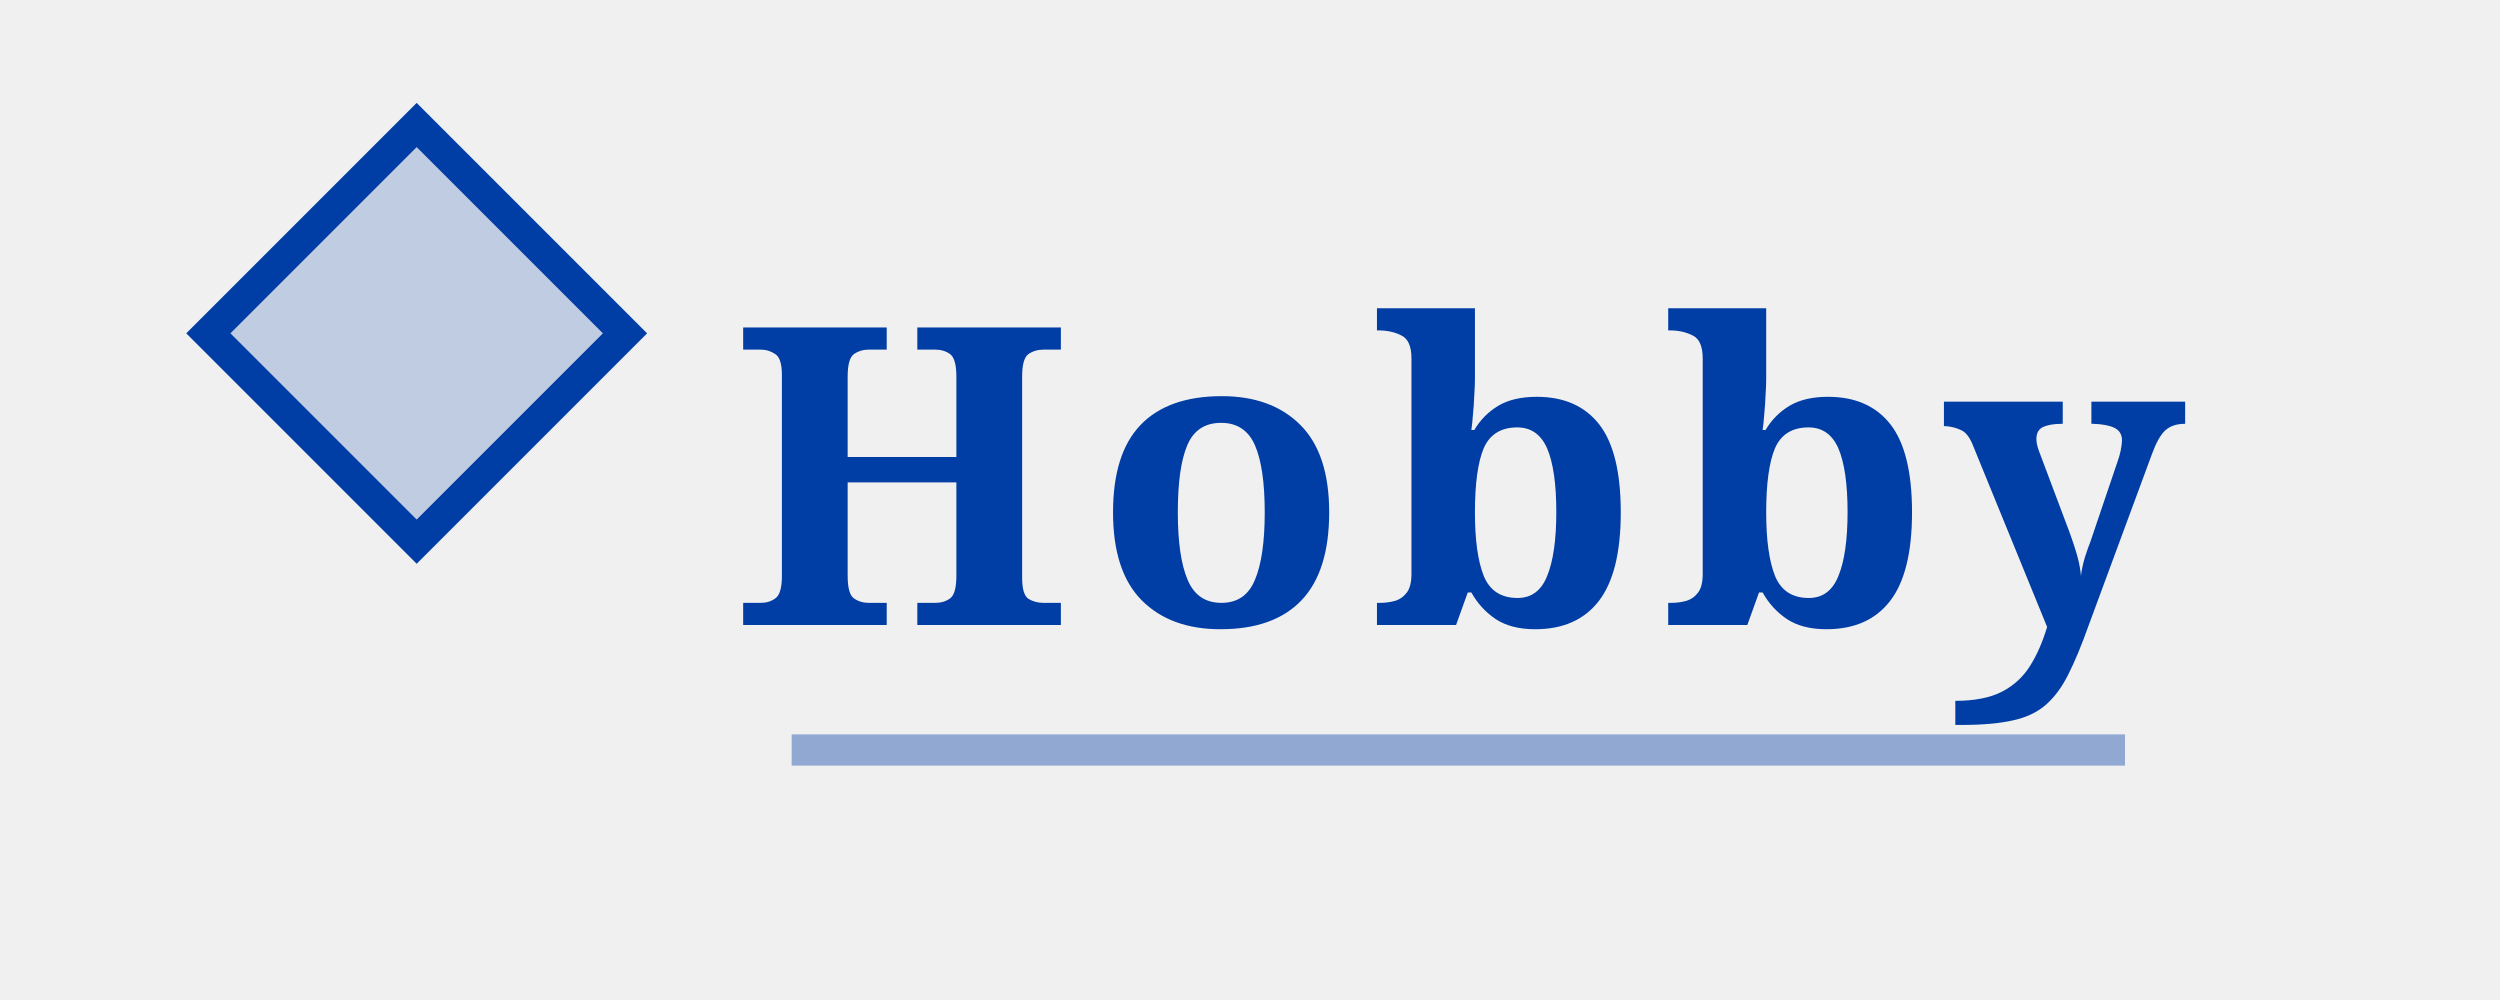
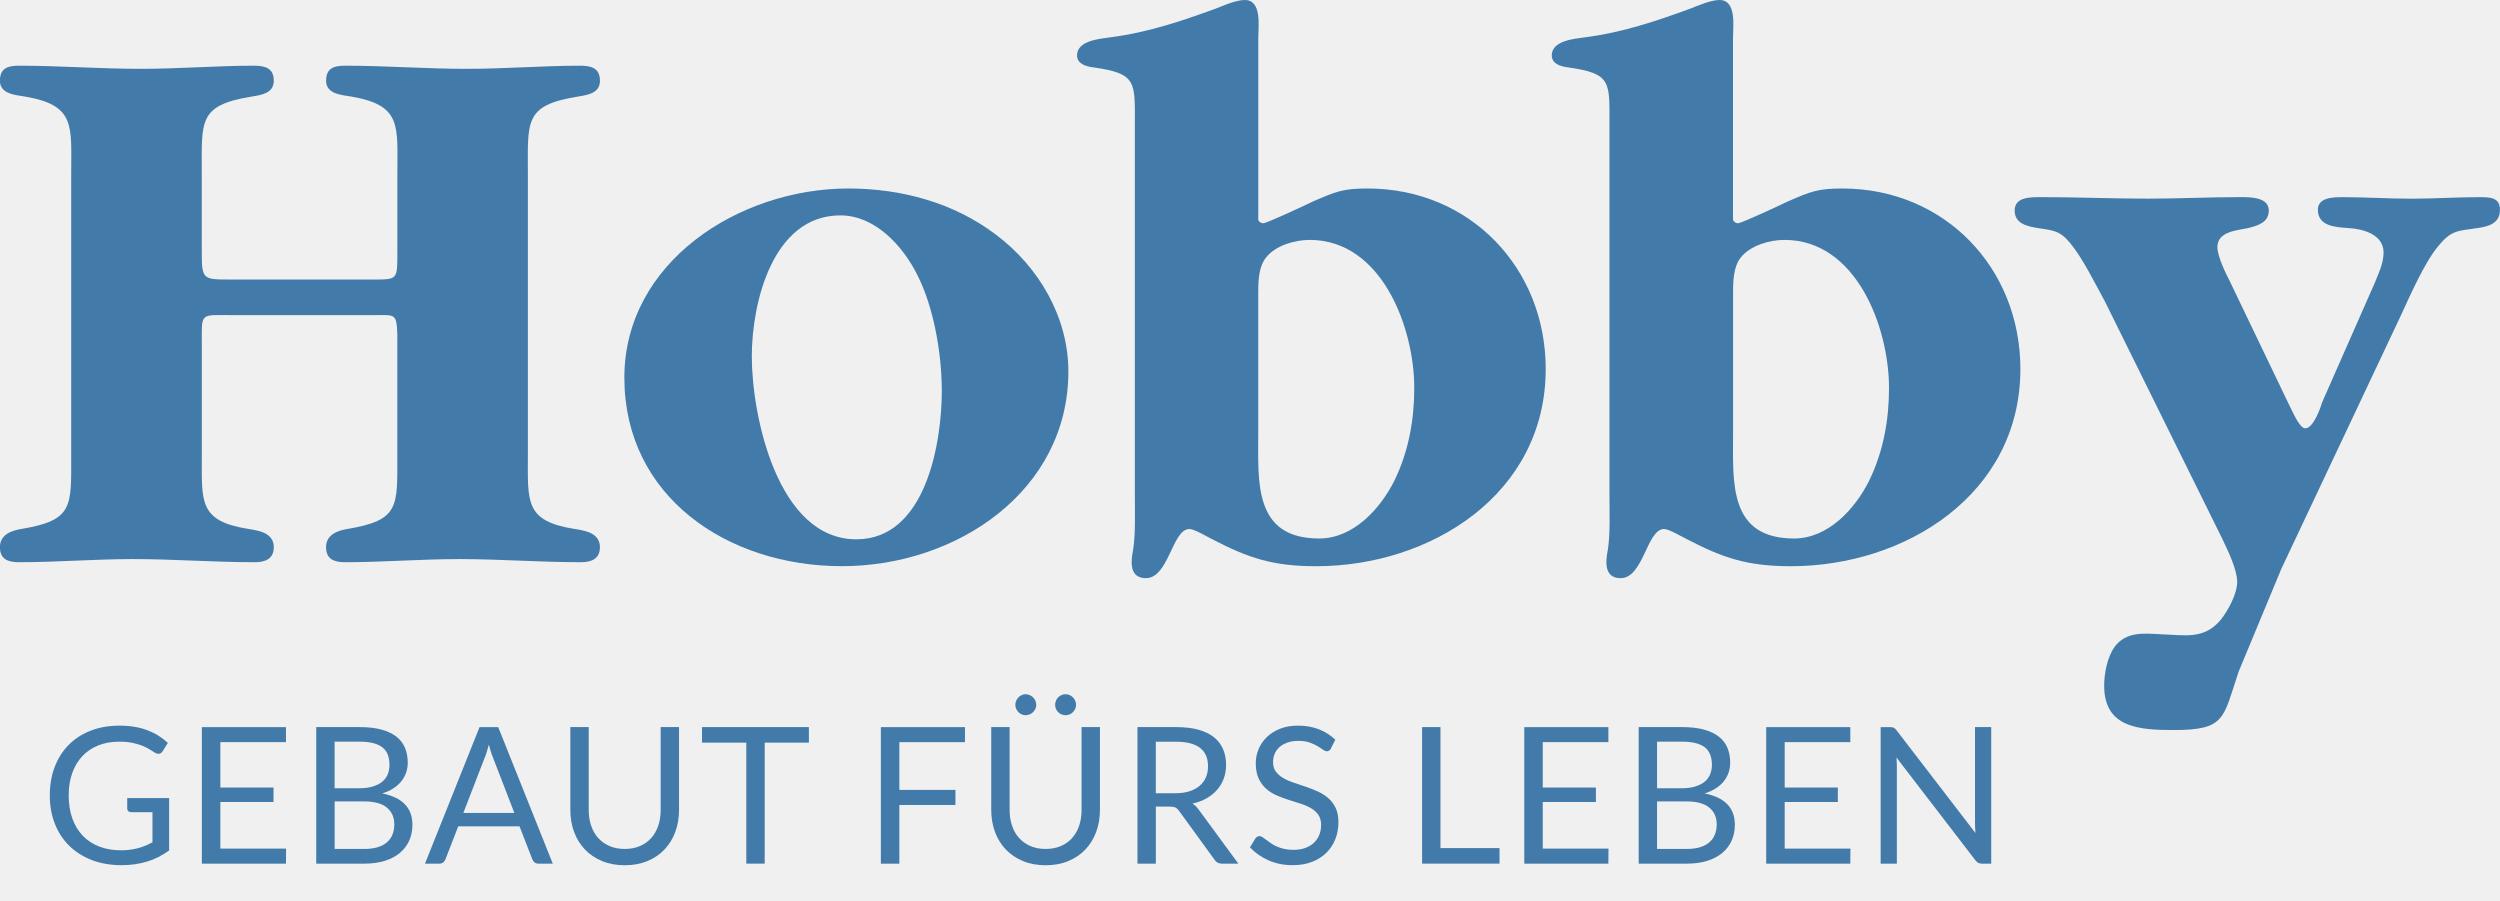
- <svg xmlns="http://www.w3.org/2000/svg" viewBox="0 0 120 48">
-   <polygon points="20,6 30,16 20,26 10,16" fill="#003DA5" opacity="0.2" />
-   <polygon points="20,6 30,16 20,26 10,16" fill="none" stroke="#003DA5" stroke-width="1.5" />
-   <text x="70" y="30" text-anchor="middle" font-family="'Georgia',serif" font-weight="700" font-size="20" fill="#003DA5" letter-spacing="1">Hobby</text>
-   <line x1="38" y1="36" x2="102" y2="36" stroke="#003DA5" stroke-width="1.5" opacity="0.4" />
+ <svg xmlns="http://www.w3.org/2000/svg" width="669" height="241" viewBox="0 0 669 241" fill="none">
+   <g clip-path="url(#clip0_13211_216541)">
+     <path d="M99.337 74.8C106.534 74.8 106.334 75.01 106.334 67.17V46.61C106.334 33.69 107.603 28.18 94.049 25.85C91.51 25.42 87.262 25.22 87.262 21.61C87.262 18.23 89.381 17.58 92.34 17.58C103.365 17.58 113.951 18.42 124.966 18.42C135.131 18.42 145.287 17.58 155.253 17.58C158.221 17.58 160.55 18.22 160.55 21.61C160.55 25 157.162 25.42 154.623 25.85C140.209 28.18 141.259 32.42 141.259 46.61V121.83C141.259 134.34 140.419 139.42 153.763 141.55C156.532 141.97 160.54 142.61 160.54 146.42C160.54 149.6 158.211 150.45 155.443 150.45C144.447 150.45 133.852 149.61 122.847 149.61C112.671 149.61 102.496 150.45 92.33 150.45C89.371 150.45 87.252 149.61 87.252 146.42C87.252 143.02 90.421 141.97 92.96 141.55C106.954 139.22 106.324 135.62 106.324 121.83V89.42C106.114 83.71 105.684 84.33 99.957 84.33H62.263C53.367 84.33 54.007 83.48 54.007 92.17V121.83C54.007 134.34 53.147 139.42 66.501 141.55C69.25 141.97 73.268 142.61 73.268 146.42C73.268 149.6 70.939 150.45 68.18 150.45C57.165 150.45 46.58 149.61 35.555 149.61C25.389 149.61 15.233 150.45 5.068 150.45C2.099 150.45 -0.02 149.61 -0.02 146.42C-0.02 143.02 3.149 141.97 5.697 141.55C19.681 139.22 19.052 135.62 19.052 121.83V46.61C19.052 33.69 20.311 28.18 6.747 25.85C4.208 25.42 -0.02 25.22 -0.02 21.61C-0.02 18.23 2.099 17.58 5.068 17.58C16.083 17.58 26.678 18.42 37.694 18.42C47.859 18.42 58.025 17.58 67.981 17.58C70.939 17.58 73.268 18.22 73.268 21.61C73.268 25 69.89 25.42 67.341 25.85C52.937 28.18 53.997 32.42 53.997 46.61V67.17C53.997 74.8 54.206 74.8 61.613 74.8H99.317H99.337Z" fill="#427BAA" />
+     <path d="M167.078 101.07C167.078 70.14 197.794 50.44 227.022 50.44C241.216 50.44 255.189 54.24 266.415 62.72C278.06 71.4 285.896 84.97 285.896 99.39C285.896 131.37 256.039 151.51 225.312 151.51C194.586 151.51 167.078 132.86 167.078 101.07ZM252.021 104.47C252.021 94.73 249.892 82.22 245.454 73.53C241.645 65.9 234.229 57.64 224.903 57.64C206.69 57.64 201.183 81.17 201.183 95.37C201.183 111.05 207.97 144.32 229.151 144.32C247.793 144.32 252.031 118.46 252.031 104.49L252.021 104.47Z" fill="#427BAA" />
+     <path d="M336.704 58.69C336.704 59.33 337.564 59.75 337.994 59.75C339.053 59.75 350.708 54.24 351.538 53.82C357.475 51.27 359.394 50.44 365.961 50.44C393.28 50.44 413.631 71.63 413.631 98.75C413.631 132.23 382.894 151.52 352.197 151.52C340.742 151.52 334.195 149.4 324.439 144.32C323.17 143.69 319.562 141.56 318.302 141.56C313.654 141.56 312.794 154.71 306.647 154.71C303.888 154.71 302.829 153 302.829 150.46C302.829 149.41 303.039 147.92 303.259 146.86C303.888 142.62 303.688 136.89 303.688 132.67V33.47C303.688 21.82 304.318 19.69 292.453 18.01C290.764 17.8 288.215 17.17 288.215 14.83C288.215 10.81 294.352 10.38 297.321 9.96C307.067 8.69 315.963 5.72 325.289 2.32C327.398 1.48 330.787 0 333.116 0C337.784 0 336.714 7.2 336.714 10.17V58.69H336.704ZM336.704 116.11C336.704 129.04 335.455 144.1 353.017 144.1C362.123 144.1 369.32 136.24 373.138 128.62C376.967 120.77 378.456 112.3 378.456 103.82C378.456 87.72 369.78 64.2 350.478 64.2C346.45 64.2 341.372 65.69 338.843 68.85C336.704 71.4 336.704 75.65 336.704 78.6V116.11Z" fill="#427BAA" />
+     <path d="M463.769 58.69C463.769 59.33 464.619 59.75 465.048 59.75C466.078 59.75 477.753 54.24 478.603 53.82C484.52 51.27 486.429 50.44 492.986 50.44C520.304 50.44 540.656 71.63 540.656 98.75C540.656 132.23 509.939 151.52 479.222 151.52C467.777 151.52 461.22 149.4 451.474 144.32C450.185 143.69 446.596 141.56 445.317 141.56C440.659 141.56 439.829 154.71 433.692 154.71C430.923 154.71 429.864 153 429.864 150.46C429.864 149.41 430.064 147.92 430.293 146.86C430.923 142.62 430.693 136.89 430.693 132.67V33.47C430.693 21.82 431.343 19.69 419.478 18.01C417.789 17.8 415.25 17.17 415.25 14.83C415.25 10.81 421.387 10.38 424.356 9.96C434.092 8.69 442.998 5.72 452.304 2.32C454.443 1.48 457.812 0 460.151 0C464.799 0 463.749 7.2 463.749 10.17V58.69H463.769ZM463.769 116.11C463.769 129.04 462.51 144.1 480.092 144.1C489.168 144.1 496.395 136.24 500.193 128.62C504.012 120.77 505.501 112.3 505.501 103.82C505.501 87.72 496.825 64.2 477.533 64.2C473.505 64.2 468.417 65.69 465.878 68.85C463.769 71.4 463.769 75.65 463.769 78.6V116.11Z" fill="#427BAA" />
+     <path d="M635.325 76.06C636.354 73.52 637.843 70.56 637.843 67.59C637.843 62.71 632.336 61.23 628.308 61.02C625.139 60.79 620.261 60.6 620.261 56.14C620.261 52.76 624.509 52.76 627.048 52.76C633.185 52.76 639.123 53.17 645.27 53.17C651.418 53.17 657.335 52.76 663.472 52.76C666.241 52.76 668.99 52.76 668.99 56.14C668.99 59.74 666.021 60.6 663.043 61.02C657.765 61.85 656.076 61.44 652.457 65.89C648.859 70.13 644.86 79.24 642.521 84.32L610.525 152.13L599.08 179.68C594.852 192.18 595.682 195.36 581.718 195.36C572.382 195.36 563.076 194.73 563.076 183.51C563.076 180.11 563.926 175.88 565.845 173.11C569.013 168.88 573.861 169.51 578.319 169.73C584.686 169.94 589.764 171.2 594.212 165.92C596.131 163.58 598.67 158.93 598.67 155.75C598.67 152.35 596.132 147.27 594.642 144.1L563.306 80.73C560.737 76.06 557.338 69.06 553.97 65.05C551.231 61.65 549.292 61.65 545.264 61.02C542.745 60.6 539.126 59.97 539.126 56.35C539.126 52.73 543.155 52.75 546.353 52.75C555.659 52.75 565.415 53.16 574.721 53.16C582.767 53.16 591.254 52.75 599.5 52.75C602.269 52.75 607.127 52.75 607.127 56.35C607.127 59.53 604.178 60.38 601.639 61.02C598.88 61.65 593.373 61.85 593.373 66.11C593.373 68.65 595.692 73.31 596.771 75.42L612.434 108.06C613.064 109.12 615.203 114.63 616.893 114.63C619.002 114.63 620.921 109.34 621.321 107.85L635.325 76.06Z" fill="#427BAA" />
+     <path d="M39.393 230.54C37.314 231.19 35.035 231.52 32.546 231.52C29.607 231.52 26.958 231.07 24.589 230.16C22.23 229.25 20.211 227.98 18.532 226.33C16.863 224.69 15.573 222.72 14.674 220.43C13.774 218.14 13.324 215.61 13.324 212.86C13.324 210.11 13.764 207.53 14.634 205.24C15.513 202.94 16.753 200.98 18.372 199.34C19.991 197.7 21.951 196.43 24.259 195.53C26.569 194.63 29.157 194.18 32.006 194.18C33.446 194.18 34.795 194.29 36.034 194.5C37.274 194.71 38.423 195.02 39.473 195.42C40.522 195.82 41.502 196.3 42.402 196.87C43.301 197.44 44.141 198.08 44.92 198.8L43.521 201.04C43.301 201.38 43.011 201.6 42.672 201.69C42.322 201.78 41.932 201.7 41.512 201.45C41.102 201.21 40.632 200.92 40.113 200.58C39.583 200.24 38.943 199.91 38.193 199.6C37.434 199.29 36.544 199.02 35.515 198.8C34.485 198.58 33.266 198.47 31.856 198.47C29.797 198.47 27.938 198.81 26.279 199.48C24.609 200.15 23.19 201.11 22.02 202.36C20.851 203.61 19.951 205.12 19.322 206.9C18.692 208.68 18.382 210.67 18.382 212.88C18.382 215.09 18.712 217.23 19.362 219.04C20.011 220.85 20.951 222.39 22.17 223.66C23.38 224.93 24.859 225.89 26.588 226.55C28.318 227.21 30.267 227.54 32.426 227.54C33.276 227.54 34.065 227.49 34.805 227.39C35.545 227.29 36.254 227.15 36.934 226.97C37.614 226.79 38.263 226.57 38.893 226.31C39.523 226.05 40.163 225.74 40.802 225.4V217.34H35.115C34.795 217.34 34.535 217.25 34.335 217.06C34.135 216.87 34.045 216.64 34.045 216.37V213.57H45.26V227.59C43.421 228.92 41.462 229.91 39.383 230.56L39.393 230.54Z" fill="#427BAA" />
+     <path d="M76.527 194.57V198.6H58.965V210.74H73.188V214.62H58.965V227.09H76.557L76.527 231.12H54.017V194.58H76.527V194.57Z" fill="#427BAA" />
+     <path d="M84.623 231.11V194.57H96.268C98.507 194.57 100.446 194.79 102.066 195.23C103.685 195.67 105.024 196.3 106.064 197.12C107.114 197.94 107.873 198.93 108.373 200.12C108.863 201.3 109.113 202.63 109.113 204.11C109.113 205.01 108.973 205.88 108.693 206.71C108.413 207.54 107.993 208.32 107.433 209.03C106.874 209.74 106.164 210.38 105.304 210.94C104.445 211.5 103.435 211.96 102.286 212.32C104.954 212.85 106.964 213.81 108.323 215.2C109.682 216.59 110.362 218.43 110.362 220.71C110.362 222.26 110.082 223.67 109.512 224.94C108.943 226.21 108.113 227.31 107.014 228.23C105.914 229.15 104.575 229.86 102.975 230.36C101.376 230.86 99.557 231.11 97.518 231.11H84.623ZM89.551 210.94H96.078C97.468 210.94 98.677 210.79 99.707 210.48C100.736 210.17 101.586 209.75 102.256 209.21C102.925 208.67 103.425 208.01 103.745 207.23C104.065 206.46 104.225 205.61 104.225 204.69C104.225 202.53 103.575 200.95 102.286 199.96C100.996 198.97 98.987 198.47 96.268 198.47H89.541V210.94H89.551ZM89.551 214.46V227.18H97.458C98.867 227.18 100.087 227.02 101.106 226.7C102.126 226.38 102.965 225.92 103.615 225.34C104.265 224.75 104.745 224.06 105.054 223.25C105.364 222.44 105.514 221.55 105.514 220.58C105.514 218.69 104.845 217.2 103.505 216.1C102.166 215 100.147 214.46 97.468 214.46H89.561H89.551Z" fill="#427BAA" />
+     <path d="M147.946 231.11H144.118C143.678 231.11 143.318 231 143.048 230.78C142.778 230.56 142.568 230.28 142.438 229.94L139.02 221.12H122.627L119.208 229.94C119.108 230.25 118.908 230.52 118.619 230.76C118.329 231 117.969 231.12 117.549 231.12H113.721L128.324 194.58H133.322L147.926 231.12L147.946 231.11ZM124.006 217.54H137.64L131.903 202.67C131.713 202.23 131.533 201.72 131.353 201.14C131.173 200.56 130.993 199.94 130.803 199.28C130.633 199.94 130.463 200.57 130.284 201.15C130.104 201.74 129.924 202.25 129.734 202.69L123.996 217.53L124.006 217.54Z" fill="#427BAA" />
+     <path d="M167.187 227.18C168.697 227.18 170.046 226.92 171.236 226.41C172.425 225.9 173.435 225.19 174.254 224.27C175.074 223.35 175.704 222.26 176.144 220.98C176.573 219.71 176.793 218.3 176.793 216.77V194.56H181.711V216.77C181.711 218.88 181.371 220.83 180.702 222.64C180.032 224.44 179.072 226 177.823 227.32C176.573 228.64 175.044 229.67 173.245 230.42C171.446 231.17 169.426 231.54 167.177 231.54C164.928 231.54 162.909 231.17 161.11 230.42C159.311 229.67 157.782 228.64 156.522 227.32C155.263 226 154.303 224.44 153.633 222.64C152.964 220.84 152.624 218.88 152.624 216.77V194.56H157.542V216.75C157.542 218.28 157.762 219.68 158.191 220.96C158.621 222.24 159.251 223.33 160.081 224.25C160.91 225.17 161.92 225.89 163.109 226.4C164.309 226.92 165.658 227.18 167.177 227.18H167.187Z" fill="#427BAA" />
+     <path d="M216.456 194.57V198.73H204.631V231.11H199.713V198.73H187.859V194.57H216.456Z" fill="#427BAA" />
+     <path d="M258.228 194.57V198.6H240.666V211.38H255.679V215.41H240.666V231.12H235.718V194.58H258.228V194.57Z" fill="#427BAA" />
+     <path d="M279.819 227.18C281.328 227.18 282.677 226.92 283.867 226.41C285.056 225.9 286.066 225.19 286.886 224.27C287.705 223.35 288.335 222.26 288.775 220.98C289.205 219.71 289.425 218.3 289.425 216.77V194.56H294.342V216.77C294.342 218.88 294.003 220.83 293.333 222.64C292.663 224.44 291.704 226 290.454 227.32C289.205 228.64 287.675 229.67 285.876 230.42C284.077 231.17 282.058 231.54 279.809 231.54C277.56 231.54 275.541 231.17 273.741 230.42C271.942 229.67 270.413 228.64 269.153 227.32C267.894 226 266.934 224.44 266.265 222.64C265.595 220.84 265.255 218.88 265.255 216.77V194.56H270.173V216.75C270.173 218.28 270.393 219.68 270.823 220.96C271.252 222.24 271.882 223.33 272.712 224.25C273.541 225.17 274.551 225.89 275.74 226.4C276.94 226.92 278.289 227.18 279.809 227.18H279.819ZM277.3 188.63C277.3 189 277.22 189.36 277.07 189.69C276.92 190.02 276.71 190.31 276.45 190.57C276.19 190.83 275.88 191.03 275.531 191.17C275.181 191.31 274.821 191.39 274.451 191.39C274.081 191.39 273.751 191.32 273.421 191.17C273.092 191.03 272.802 190.83 272.542 190.57C272.282 190.31 272.082 190.02 271.932 189.69C271.782 189.36 271.702 189.01 271.702 188.63C271.702 188.25 271.782 187.87 271.932 187.52C272.082 187.17 272.292 186.87 272.542 186.61C272.792 186.35 273.092 186.15 273.421 186C273.751 185.85 274.101 185.77 274.451 185.77C274.801 185.77 275.181 185.85 275.531 186C275.88 186.15 276.18 186.36 276.45 186.61C276.72 186.86 276.92 187.17 277.07 187.52C277.22 187.87 277.3 188.24 277.3 188.63ZM287.955 188.63C287.955 189 287.875 189.36 287.725 189.69C287.575 190.02 287.365 190.31 287.116 190.57C286.866 190.83 286.566 191.03 286.226 191.17C285.886 191.31 285.526 191.39 285.156 191.39C284.787 191.39 284.397 191.32 284.057 191.17C283.717 191.03 283.417 190.83 283.167 190.57C282.917 190.31 282.707 190.02 282.568 189.69C282.428 189.36 282.348 189.01 282.348 188.63C282.348 188.25 282.418 187.87 282.568 187.52C282.707 187.17 282.907 186.87 283.167 186.61C283.427 186.35 283.717 186.15 284.057 186C284.397 185.85 284.767 185.77 285.156 185.77C285.546 185.77 285.886 185.85 286.226 186C286.566 186.15 286.866 186.36 287.116 186.61C287.365 186.86 287.575 187.17 287.725 187.52C287.875 187.87 287.955 188.24 287.955 188.63Z" fill="#427BAA" />
+     <path d="M309.306 215.86V231.11H304.388V194.57H314.714C317.023 194.57 319.022 194.8 320.701 195.27C322.38 195.74 323.77 196.41 324.869 197.3C325.969 198.18 326.778 199.25 327.308 200.5C327.838 201.75 328.098 203.15 328.098 204.69C328.098 205.98 327.898 207.19 327.488 208.31C327.078 209.43 326.488 210.44 325.719 211.33C324.949 212.22 324 212.99 322.89 213.62C321.781 214.26 320.511 214.73 319.102 215.04C319.751 215.45 320.291 215.97 320.731 216.6L331.386 231.11H326.998C326.099 231.11 325.439 230.76 325.009 230.06L315.523 217C315.233 216.59 314.924 216.3 314.594 216.12C314.264 215.94 313.744 215.85 313.054 215.85H309.306V215.86ZM309.306 212.27H314.504C315.933 212.27 317.193 212.1 318.292 211.75C319.392 211.4 320.301 210.91 321.041 210.27C321.781 209.63 322.34 208.87 322.71 207.99C323.08 207.11 323.27 206.13 323.27 205.06C323.27 202.88 322.56 201.24 321.131 200.14C319.701 199.04 317.562 198.48 314.704 198.48H309.296V212.28L309.306 212.27Z" fill="#427BAA" />
+     <path d="M356.186 200.28C356.036 200.53 355.866 200.73 355.686 200.85C355.506 200.97 355.296 201.04 355.036 201.04C354.746 201.04 354.406 200.9 354.017 200.61C353.627 200.32 353.137 200 352.547 199.65C351.957 199.3 351.258 198.98 350.428 198.69C349.608 198.4 348.609 198.26 347.429 198.26C346.32 198.26 345.35 198.41 344.511 198.71C343.671 199.01 342.961 199.41 342.392 199.92C341.822 200.43 341.392 201.03 341.102 201.72C340.812 202.41 340.672 203.15 340.672 203.95C340.672 204.97 340.922 205.82 341.422 206.49C341.922 207.16 342.581 207.74 343.411 208.21C344.231 208.69 345.17 209.1 346.21 209.45C347.249 209.8 348.329 210.16 349.419 210.53C350.518 210.9 351.588 211.32 352.627 211.79C353.677 212.26 354.606 212.85 355.426 213.56C356.256 214.27 356.915 215.15 357.415 216.19C357.915 217.23 358.165 218.5 358.165 220.02C358.165 221.62 357.895 223.12 357.345 224.52C356.805 225.92 356.006 227.14 354.966 228.18C353.927 229.22 352.637 230.03 351.118 230.63C349.598 231.22 347.869 231.52 345.93 231.52C343.551 231.52 341.392 231.09 339.453 230.23C337.514 229.37 335.854 228.21 334.485 226.75L335.914 224.4C336.054 224.21 336.214 224.06 336.414 223.93C336.614 223.8 336.824 223.74 337.064 223.74C337.284 223.74 337.534 223.83 337.814 224.01C338.093 224.19 338.413 224.41 338.773 224.69C339.133 224.96 339.543 225.26 339.993 225.58C340.452 225.9 340.972 226.2 341.562 226.47C342.152 226.74 342.811 226.97 343.561 227.15C344.311 227.33 345.15 227.42 346.08 227.42C347.249 227.42 348.299 227.26 349.219 226.94C350.138 226.62 350.918 226.16 351.548 225.58C352.177 225 352.667 224.29 353.017 223.48C353.357 222.66 353.527 221.75 353.527 220.75C353.527 219.65 353.277 218.74 352.777 218.03C352.277 217.32 351.618 216.73 350.798 216.26C349.978 215.78 349.049 215.38 347.999 215.05C346.95 214.72 345.87 214.38 344.791 214.03C343.701 213.68 342.631 213.28 341.582 212.82C340.532 212.36 339.593 211.77 338.773 211.03C337.963 210.3 337.304 209.39 336.794 208.29C336.294 207.19 336.044 205.84 336.044 204.22C336.044 202.93 336.294 201.68 336.794 200.47C337.294 199.26 338.023 198.19 338.983 197.26C339.943 196.33 341.122 195.58 342.522 195.02C343.921 194.46 345.53 194.18 347.349 194.18C349.389 194.18 351.248 194.5 352.917 195.15C354.586 195.8 356.066 196.73 357.335 197.96L356.136 200.31L356.186 200.28Z" fill="#427BAA" />
+     <path d="M385.473 226.95H401.276V231.11H380.555V194.57H385.473V226.95Z" fill="#427BAA" />
+     <path d="M430.403 194.57V198.6H412.841V210.74H427.065V214.62H412.841V227.09H430.433L430.403 231.12H407.893V194.58H430.403V194.57Z" fill="#427BAA" />
+     <path d="M438.51 231.11V194.57H450.155C452.394 194.57 454.333 194.79 455.952 195.23C457.572 195.67 458.911 196.3 459.951 197.12C460.99 197.94 461.76 198.93 462.26 200.12C462.759 201.31 462.999 202.63 462.999 204.11C462.999 205.01 462.859 205.88 462.58 206.71C462.3 207.54 461.88 208.32 461.32 209.03C460.76 209.74 460.051 210.38 459.191 210.94C458.331 211.5 457.322 211.96 456.172 212.32C458.841 212.85 460.85 213.81 462.21 215.2C463.569 216.59 464.249 218.43 464.249 220.71C464.249 222.26 463.959 223.67 463.399 224.94C462.829 226.21 462 227.31 460.9 228.23C459.801 229.15 458.461 229.86 456.862 230.36C455.263 230.86 453.444 231.11 451.404 231.11H438.51ZM443.428 210.94H449.955C451.344 210.94 452.554 210.79 453.583 210.48C454.613 210.17 455.463 209.75 456.132 209.21C456.802 208.67 457.302 208.01 457.622 207.23C457.942 206.46 458.111 205.61 458.111 204.69C458.111 202.53 457.462 200.95 456.172 199.96C454.883 198.97 452.874 198.47 450.155 198.47H443.428V210.94ZM443.428 214.46V227.18H451.334C452.744 227.18 453.963 227.02 454.983 226.7C456.002 226.38 456.842 225.92 457.492 225.34C458.141 224.76 458.621 224.06 458.931 223.25C459.241 222.44 459.391 221.55 459.391 220.58C459.391 218.69 458.721 217.2 457.382 216.1C456.042 215 454.023 214.46 451.344 214.46H443.438H443.428Z" fill="#427BAA" />
+     <path d="M495.145 194.57V198.6H477.583V210.74H491.807V214.62H477.583V227.09H495.175L495.145 231.12H472.635V194.58H495.145V194.57Z" fill="#427BAA" />
+     <path d="M506.36 194.61C506.51 194.64 506.65 194.68 506.77 194.74C506.89 194.8 507.01 194.89 507.13 195C507.25 195.11 507.38 195.25 507.51 195.42L528.641 222.93C528.611 222.49 528.581 222.06 528.551 221.64C528.521 221.22 528.511 220.83 528.511 220.45V194.57H532.849V231.11H530.38C529.99 231.11 529.66 231.04 529.401 230.91C529.141 230.77 528.881 230.54 528.621 230.22L507.49 202.71C507.52 203.14 507.55 203.55 507.57 203.96C507.59 204.37 507.6 204.74 507.6 205.08V231.12H503.262V194.58H505.811C506.031 194.58 506.221 194.59 506.37 194.62L506.36 194.61Z" fill="#427BAA" />
+   </g>
+   <defs>
+     <clipPath id="clip0_13211_216541">
+       <rect width="669" height="241" fill="white" />
+     </clipPath>
+   </defs>
</svg>
